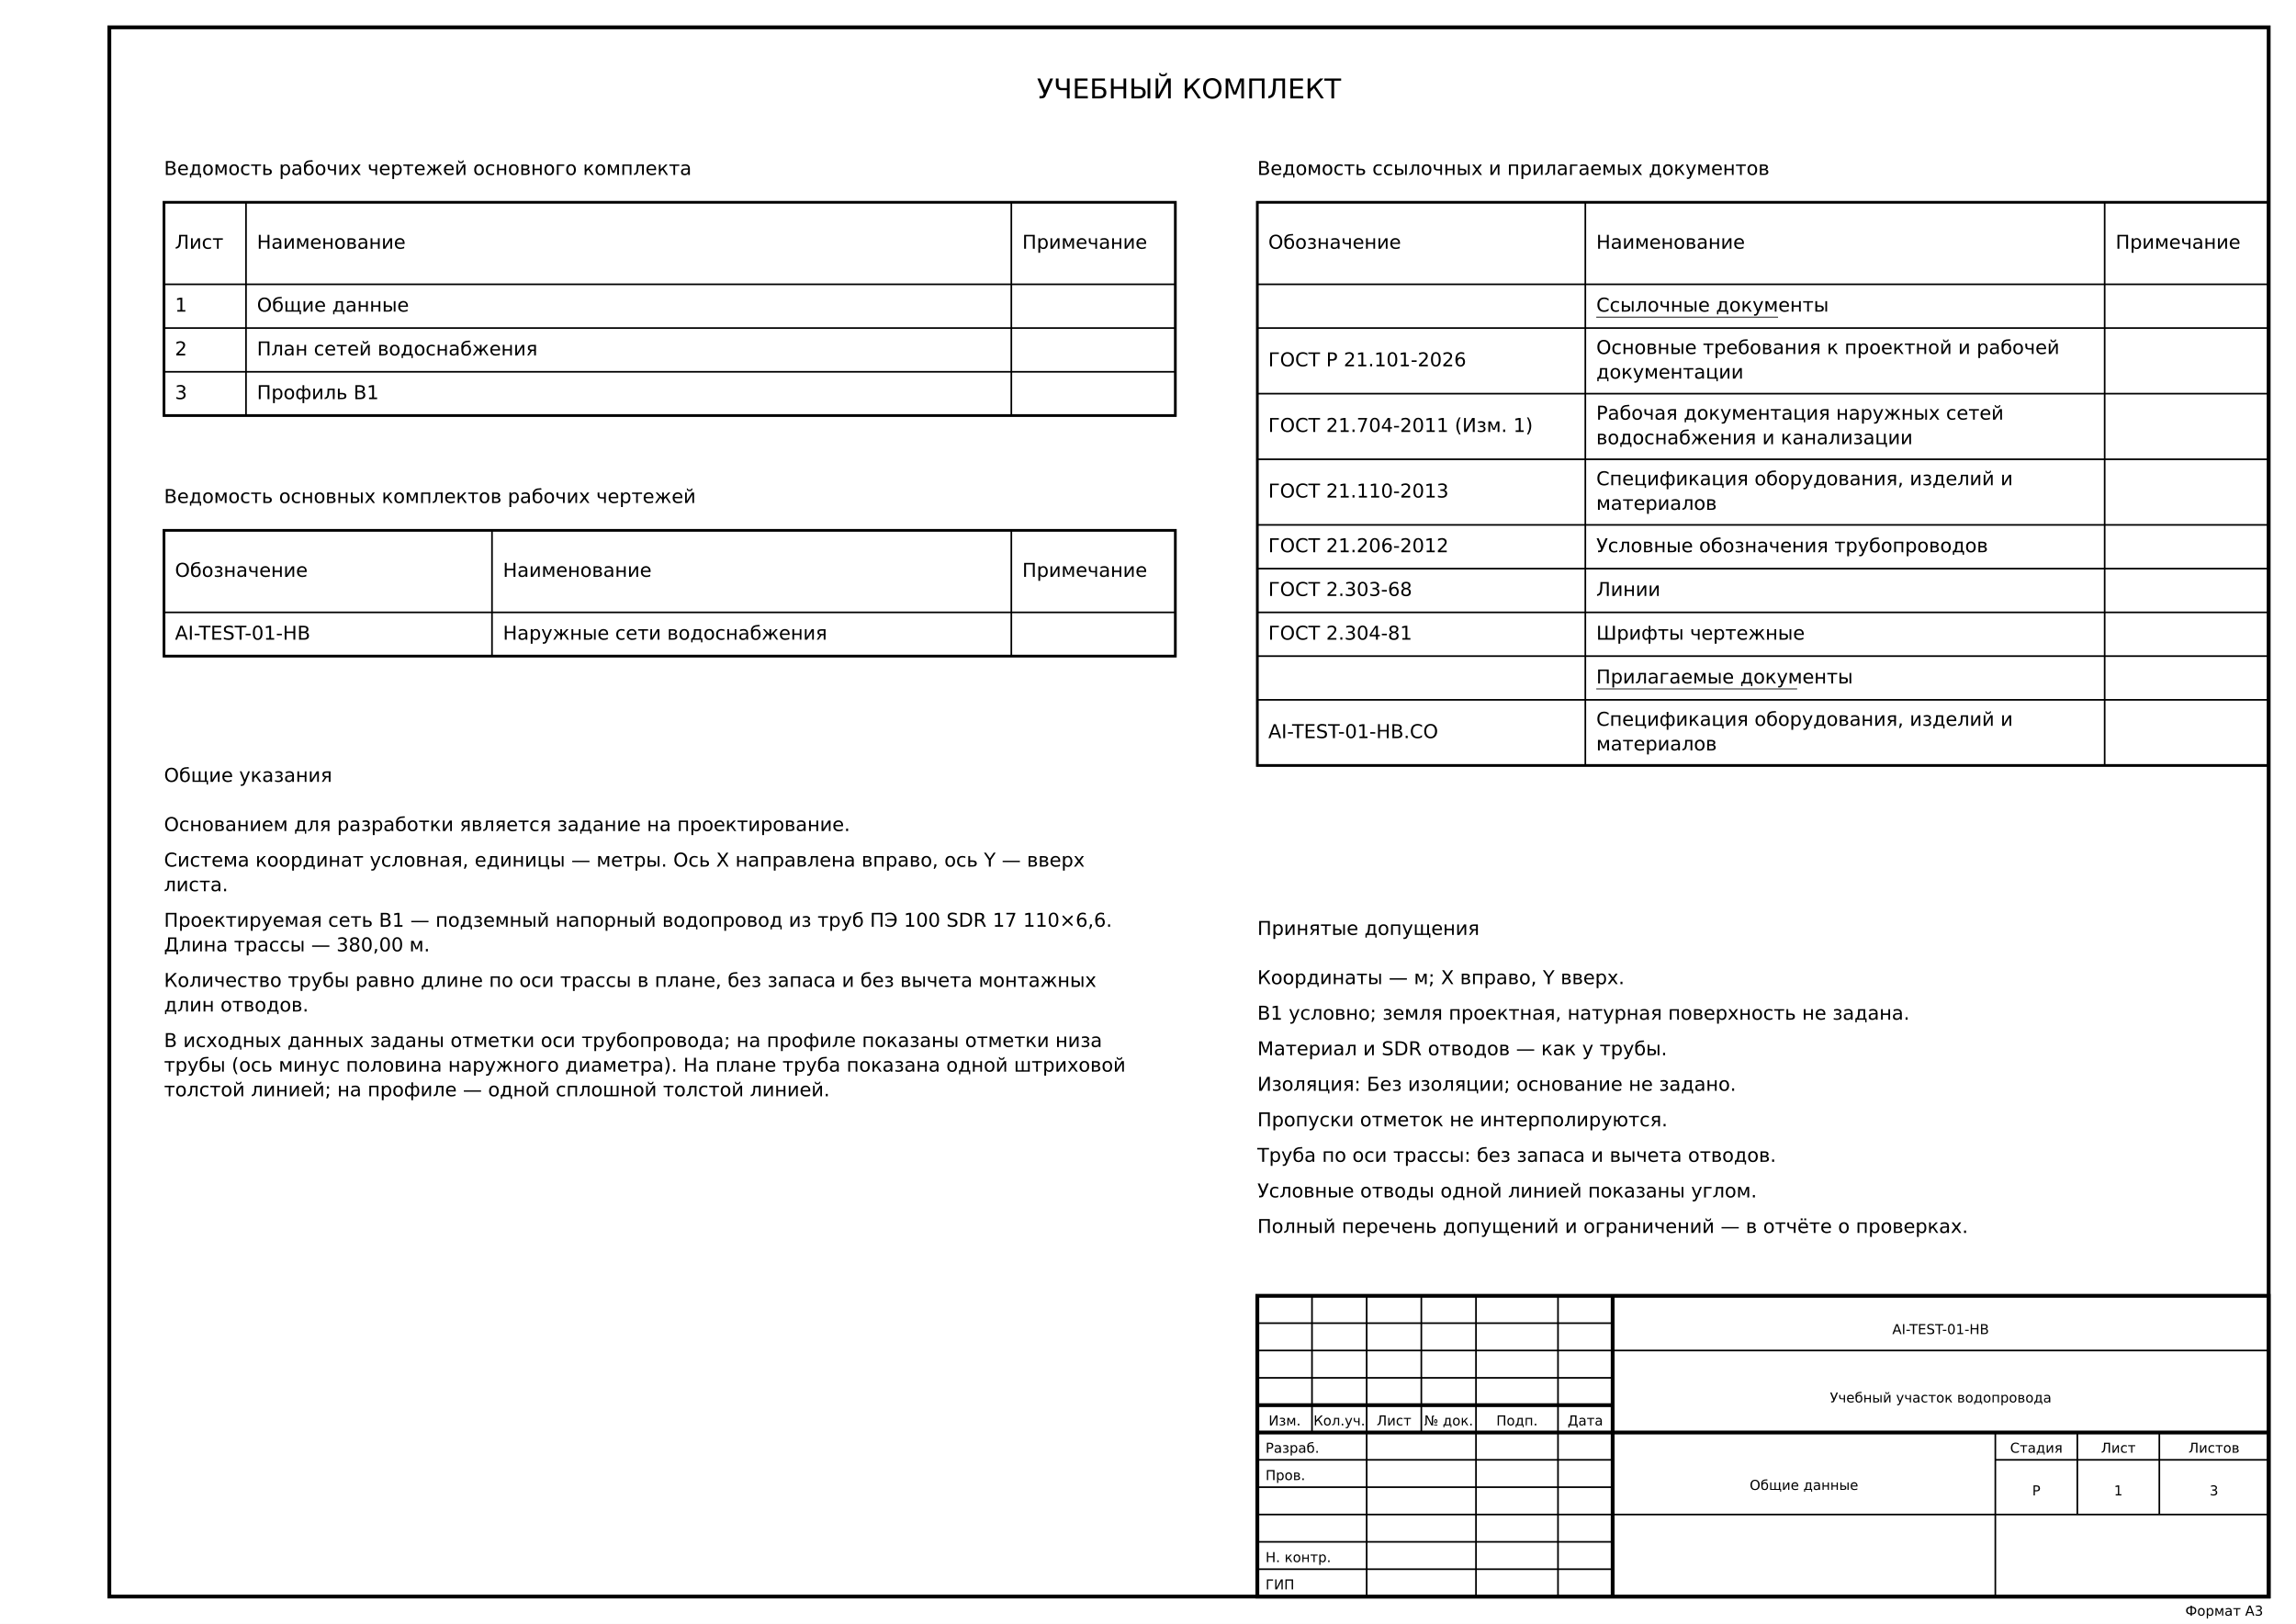
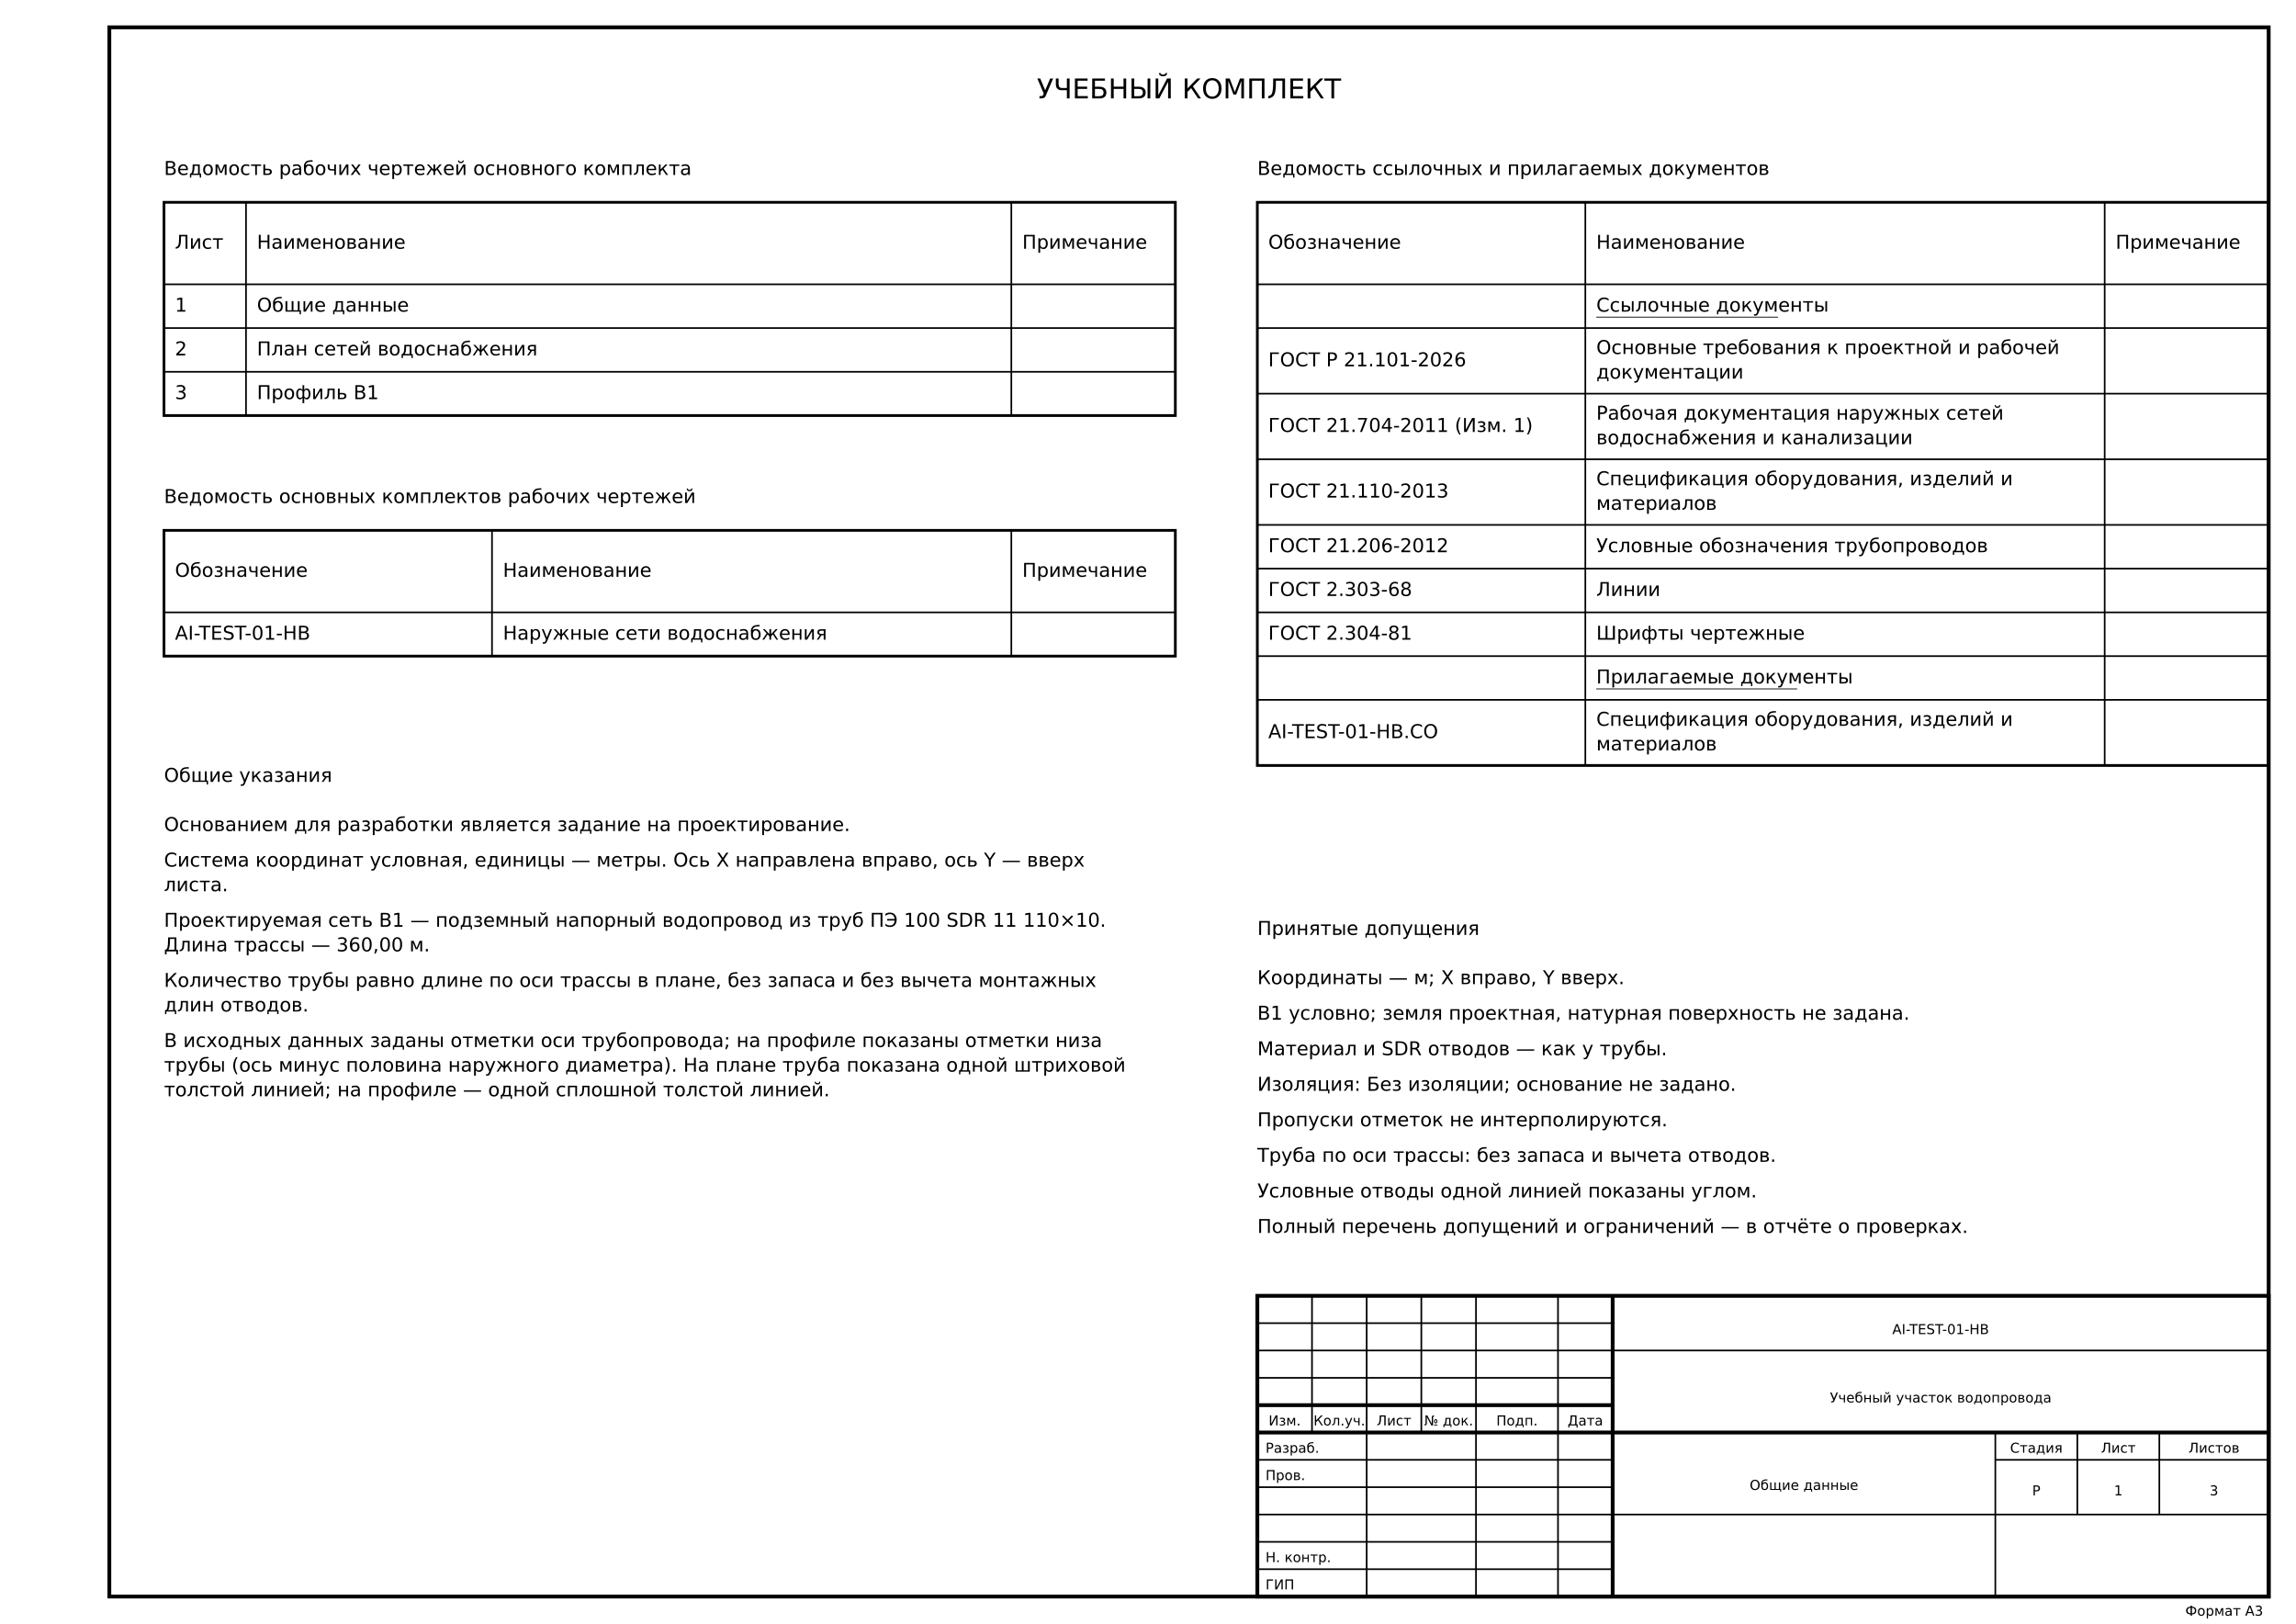
<svg xmlns="http://www.w3.org/2000/svg" width="420mm" height="297mm" viewBox="0 0 420 297">
  <rect width="420" height="297" fill="white" />
  <g fill="none" stroke="black" stroke-width="0.7">
    <rect id="frame" x="20" y="5" width="395" height="287" />
    <rect id="title-block" x="230" y="237" width="185" height="55" />
  </g>
  <g transform="translate(230 237)">
    <g fill="none" stroke="black" stroke-width="0.7">
      <path d="M 65,0 V 55" />
      <path d="M 0,25 H 185" />
      <path d="M 0,20 H 65" />
    </g>
    <g fill="none" stroke="black" stroke-width="0.3">
      <path d="M 0,5 H 65 M 0,10 H 65 M 0,15 H 65" />
      <path d="M 0,30 H 65 M 0,35 H 65 M 0,40 H 65 M 0,45 H 65 M 0,50 H 65" />
      <path d="M 10,0 V 25 M 20,0 V 25 M 30,0 V 25 M 40,0 V 25 M 55,0 V 25" />
      <path d="M 20,25 V 55 M 40,25 V 55 M 55,25 V 55" />
      <path d="M 65,10 H 185" />
      <path d="M 135,25 V 55 M 150,25 V 40 M 165,25 V 40" />
      <path d="M 135,30 H 185" />
      <path d="M 65,40 H 185" />
    </g>
    <g font-family="DejaVu Sans" fill="black">
      <g text-anchor="middle">
        <text x="125" y="7" font-size="2.5">AI-TEST-01-НВ</text>
        <text x="125" y="19.5" font-size="2.5">Учебный участок водопровода</text>
        <text x="100" y="35.5" font-size="2.5">
          <tspan x="100" y="35.5">Общие данные</tspan>
        </text>
        <text x="142.5" y="28.7" font-size="2.5">Стадия</text>
        <text x="142.5" y="36.5" font-size="2.5">Р</text>
        <text x="157.5" y="28.7" font-size="2.5">Лист</text>
        <text x="157.5" y="36.5" font-size="2.5">1</text>
        <text x="175" y="28.7" font-size="2.5">Листов</text>
        <text x="175" y="36.5" font-size="2.5">3</text>
      </g>
      <g text-anchor="middle" font-size="2.5">
        <text x="5" y="23.7">Изм.</text>
        <text x="15" y="23.7">Кол.уч.</text>
        <text x="25" y="23.7">Лист</text>
        <text x="35" y="23.7">№ док.</text>
        <text x="47.5" y="23.7">Подп.</text>
        <text x="60" y="23.7">Дата</text>
      </g>
      <g text-anchor="start" font-size="2.5">
        <text x="1.5" y="28.7">Разраб.</text>
        <text x="1.5" y="33.7">Пров.</text>
        <text x="1.5" y="48.7">Н. контр.</text>
        <text x="1.5" y="53.7">ГИП</text>
      </g>
    </g>
  </g>
  <text x="217.5" y="18" text-anchor="middle" font-family="DejaVu Sans" font-size="5">УЧЕБНЫЙ КОМПЛЕКТ</text>
  <text id="paper-format" x="414" y="295.5" text-anchor="end" font-family="DejaVu Sans" font-size="2.5">Формат A3</text>
  <g id="general-data" font-family="DejaVu Sans" fill="black">
    <g font-size="3.5">
      <text x="30" y="32">Ведомость рабочих чертежей основного комплекта</text>
      <text x="30" y="92">Ведомость основных комплектов рабочих чертежей</text>
      <text x="230" y="32">Ведомость ссылочных и прилагаемых документов</text>
      <text x="30" y="143">Общие указания</text>
      <text x="230" y="171">Принятые допущения</text>
    </g>
    <g id="drawing-register" transform="translate(30 37)">
      <g font-family="DejaVu Sans" fill="black">
        <rect width="185" height="39" fill="none" stroke="black" stroke-width="0.5" />
        <path d="M 0,15 H 185 M 0,23 H 185 M 0,31 H 185 M 0,39 H 185 M 15,0 V 39 M 155,0 V 39" fill="none" stroke="black" stroke-width="0.3" />
        <text font-size="3.5">
          <tspan x="2.0" y="8.5">Лист</tspan>
        </text>
        <text font-size="3.5">
          <tspan x="17.0" y="8.5">Наименование</tspan>
        </text>
        <text font-size="3.5">
          <tspan x="157.0" y="8.5">Примечание</tspan>
        </text>
        <text font-size="3.5">
          <tspan x="2.0" y="20.0">1</tspan>
        </text>
        <text font-size="3.5">
          <tspan x="17.0" y="20.0">Общие данные</tspan>
        </text>
        <text font-size="3.5">
          <tspan x="157.0" y="20.0" />
        </text>
        <text font-size="3.5">
          <tspan x="2.0" y="28.0">2</tspan>
        </text>
        <text font-size="3.5">
          <tspan x="17.0" y="28.0">План сетей водоснабжения</tspan>
        </text>
        <text font-size="3.5">
          <tspan x="157.0" y="28.0" />
        </text>
        <text font-size="3.5">
          <tspan x="2.0" y="36.0">3</tspan>
        </text>
        <text font-size="3.5">
          <tspan x="17.0" y="36.0">Профиль В1</tspan>
        </text>
        <text font-size="3.5">
          <tspan x="157.0" y="36.0" />
        </text>
      </g>
    </g>
    <g transform="translate(30 97)">
      <g font-family="DejaVu Sans" fill="black">
        <rect width="185" height="23" fill="none" stroke="black" stroke-width="0.5" />
        <path d="M 0,15 H 185 M 0,23 H 185 M 60,0 V 23 M 155,0 V 23" fill="none" stroke="black" stroke-width="0.3" />
        <text font-size="3.5">
          <tspan x="2.0" y="8.5">Обозначение</tspan>
        </text>
        <text font-size="3.5">
          <tspan x="62.0" y="8.5">Наименование</tspan>
        </text>
        <text font-size="3.5">
          <tspan x="157.0" y="8.5">Примечание</tspan>
        </text>
        <text font-size="3.5">
          <tspan x="2.0" y="20.0">AI-TEST-01-НВ</tspan>
        </text>
        <text font-size="3.5">
          <tspan x="62.0" y="20.0">Наружные сети водоснабжения</tspan>
        </text>
        <text font-size="3.5">
          <tspan x="157.0" y="20.0" />
        </text>
      </g>
    </g>
    <g id="reference-register" transform="translate(230 37)">
      <g font-family="DejaVu Sans" fill="black">
        <rect width="185" height="103.0" fill="none" stroke="black" stroke-width="0.5" />
        <path d="M 0,15 H 185 M 0,23 H 185 M 0,35.0 H 185 M 0,47.0 H 185 M 0,59.0 H 185 M 0,67.0 H 185 M 0,75.0 H 185 M 0,83.0 H 185 M 0,91.0 H 185 M 0,103.0 H 185 M 60,0 V 103.0 M 155,0 V 103.0" fill="none" stroke="black" stroke-width="0.3" />
        <text font-size="3.5">
          <tspan x="2.0" y="8.5">Обозначение</tspan>
        </text>
        <text font-size="3.5">
          <tspan x="62.0" y="8.5">Наименование</tspan>
        </text>
        <text font-size="3.5">
          <tspan x="157.0" y="8.5">Примечание</tspan>
        </text>
        <text font-size="3.5">
          <tspan x="2.0" y="20.0" />
        </text>
        <text font-size="3.5">
          <tspan x="62.0" y="20.0">Ссылочные документы</tspan>
        </text>
        <path d="M 62.0,21.0 h 33.25" stroke="black" stroke-width="0.15" />
        <text font-size="3.5">
          <tspan x="157.0" y="20.0" />
        </text>
        <text font-size="3.5">
          <tspan x="2.0" y="30.0">ГОСТ Р 21.101-2026</tspan>
        </text>
        <text font-size="3.5">
          <tspan x="62.0" y="27.75">Основные требования к проектной и рабочей</tspan>
          <tspan x="62.0" y="32.25">документации</tspan>
        </text>
        <text font-size="3.5">
          <tspan x="157.0" y="30.0" />
        </text>
        <text font-size="3.5">
          <tspan x="2.0" y="42.0">ГОСТ 21.704-2011 (Изм. 1)</tspan>
        </text>
        <text font-size="3.5">
          <tspan x="62.0" y="39.75">Рабочая документация наружных сетей</tspan>
          <tspan x="62.0" y="44.25">водоснабжения и канализации</tspan>
        </text>
        <text font-size="3.5">
          <tspan x="157.0" y="42.0" />
        </text>
        <text font-size="3.5">
          <tspan x="2.0" y="54.0">ГОСТ 21.110-2013</tspan>
        </text>
        <text font-size="3.5">
          <tspan x="62.0" y="51.75">Спецификация оборудования, изделий и</tspan>
          <tspan x="62.0" y="56.25">материалов</tspan>
        </text>
        <text font-size="3.5">
          <tspan x="157.0" y="54.0" />
        </text>
        <text font-size="3.5">
          <tspan x="2.0" y="64.0">ГОСТ 21.206-2012</tspan>
        </text>
        <text font-size="3.5">
          <tspan x="62.0" y="64.0">Условные обозначения трубопроводов</tspan>
        </text>
        <text font-size="3.5">
          <tspan x="157.0" y="64.0" />
        </text>
        <text font-size="3.5">
          <tspan x="2.0" y="72.0">ГОСТ 2.303-68</tspan>
        </text>
        <text font-size="3.5">
          <tspan x="62.0" y="72.0">Линии</tspan>
        </text>
        <text font-size="3.5">
          <tspan x="157.0" y="72.0" />
        </text>
        <text font-size="3.5">
          <tspan x="2.0" y="80.0">ГОСТ 2.304-81</tspan>
        </text>
        <text font-size="3.5">
          <tspan x="62.0" y="80.0">Шрифты чертежные</tspan>
        </text>
        <text font-size="3.5">
          <tspan x="157.0" y="80.0" />
        </text>
        <text font-size="3.5">
          <tspan x="2.0" y="88.0" />
        </text>
        <text font-size="3.5">
          <tspan x="62.0" y="88.0">Прилагаемые документы</tspan>
        </text>
        <path d="M 62.0,89.0 h 36.75" stroke="black" stroke-width="0.15" />
        <text font-size="3.5">
          <tspan x="157.0" y="88.0" />
        </text>
        <text font-size="3.5">
          <tspan x="2.0" y="98.0">AI-TEST-01-НВ.СО</tspan>
        </text>
        <text font-size="3.5">
          <tspan x="62.0" y="95.75">Спецификация оборудования, изделий и</tspan>
          <tspan x="62.0" y="100.25">материалов</tspan>
        </text>
        <text font-size="3.5">
          <tspan x="157.0" y="98.0" />
        </text>
      </g>
    </g>
    <g id="general-notes">
      <text font-size="3.5">
        <tspan x="30" y="152.0">Основанием для разработки является задание на проектирование.</tspan>
      </text>
      <text font-size="3.5">
        <tspan x="30" y="158.5">Система координат условная, единицы — метры. Ось X направлена вправо, ось Y — вверх</tspan>
        <tspan x="30" y="163.0">листа.</tspan>
      </text>
      <text font-size="3.5">
-         <tspan x="30" y="169.5">Проектируемая сеть В1 — подземный напорный водопровод из труб ПЭ 100 SDR 17 110×6,6.</tspan>
-         <tspan x="30" y="174.0">Длина трассы — 380,00 м.</tspan>
+         <tspan x="30" y="169.5">Проектируемая сеть В1 — подземный напорный водопровод из труб ПЭ 100 SDR 11 110×10.</tspan>
+         <tspan x="30" y="174.0">Длина трассы — 360,00 м.</tspan>
      </text>
      <text font-size="3.5">
        <tspan x="30" y="180.5">Количество трубы равно длине по оси трассы в плане, без запаса и без вычета монтажных</tspan>
        <tspan x="30" y="185.0">длин отводов.</tspan>
      </text>
      <text font-size="3.5">
        <tspan x="30" y="191.5">В исходных данных заданы отметки оси трубопровода; на профиле показаны отметки низа</tspan>
        <tspan x="30" y="196.0">трубы (ось минус половина наружного диаметра). На плане труба показана одной штриховой</tspan>
        <tspan x="30" y="200.5">толстой линией; на профиле — одной сплошной толстой линией.</tspan>
      </text>
    </g>
    <g id="general-assumptions">
      <g data-assumption-id="coordinate_system">
        <text font-size="3.5">
          <tspan x="230" y="180.0">Координаты — м; X вправо, Y вверх.</tspan>
        </text>
      </g>
      <g data-assumption-id="network_ground">
        <text font-size="3.5">
          <tspan x="230" y="186.5">В1 условно; земля проектная, натурная поверхность не задана.</tspan>
        </text>
      </g>
      <g data-assumption-id="bend_material">
        <text font-size="3.5">
          <tspan x="230" y="193.0">Материал и SDR отводов — как у трубы.</tspan>
        </text>
      </g>
      <g data-assumption-id="profile_insulation">
        <text font-size="3.5">
          <tspan x="230" y="199.5">Изоляция: Без изоляции; основание не задано.</tspan>
        </text>
      </g>
      <g data-assumption-id="missing_levels">
        <text font-size="3.5">
          <tspan x="230" y="206.0">Пропуски отметок не интерполируются.</tspan>
        </text>
      </g>
      <g data-assumption-id="pipe_quantity">
        <text font-size="3.5">
          <tspan x="230" y="212.5">Труба по оси трассы: без запаса и вычета отводов.</tspan>
        </text>
      </g>
      <g data-assumption-id="symbolic_bends">
        <text font-size="3.5">
          <tspan x="230" y="219.0">Условные отводы одной линией показаны углом.</tspan>
        </text>
      </g>
      <text font-size="3.5">
        <tspan x="230" y="225.5">Полный перечень допущений и ограничений — в отчёте о проверках.</tspan>
      </text>
    </g>
  </g>
</svg>
